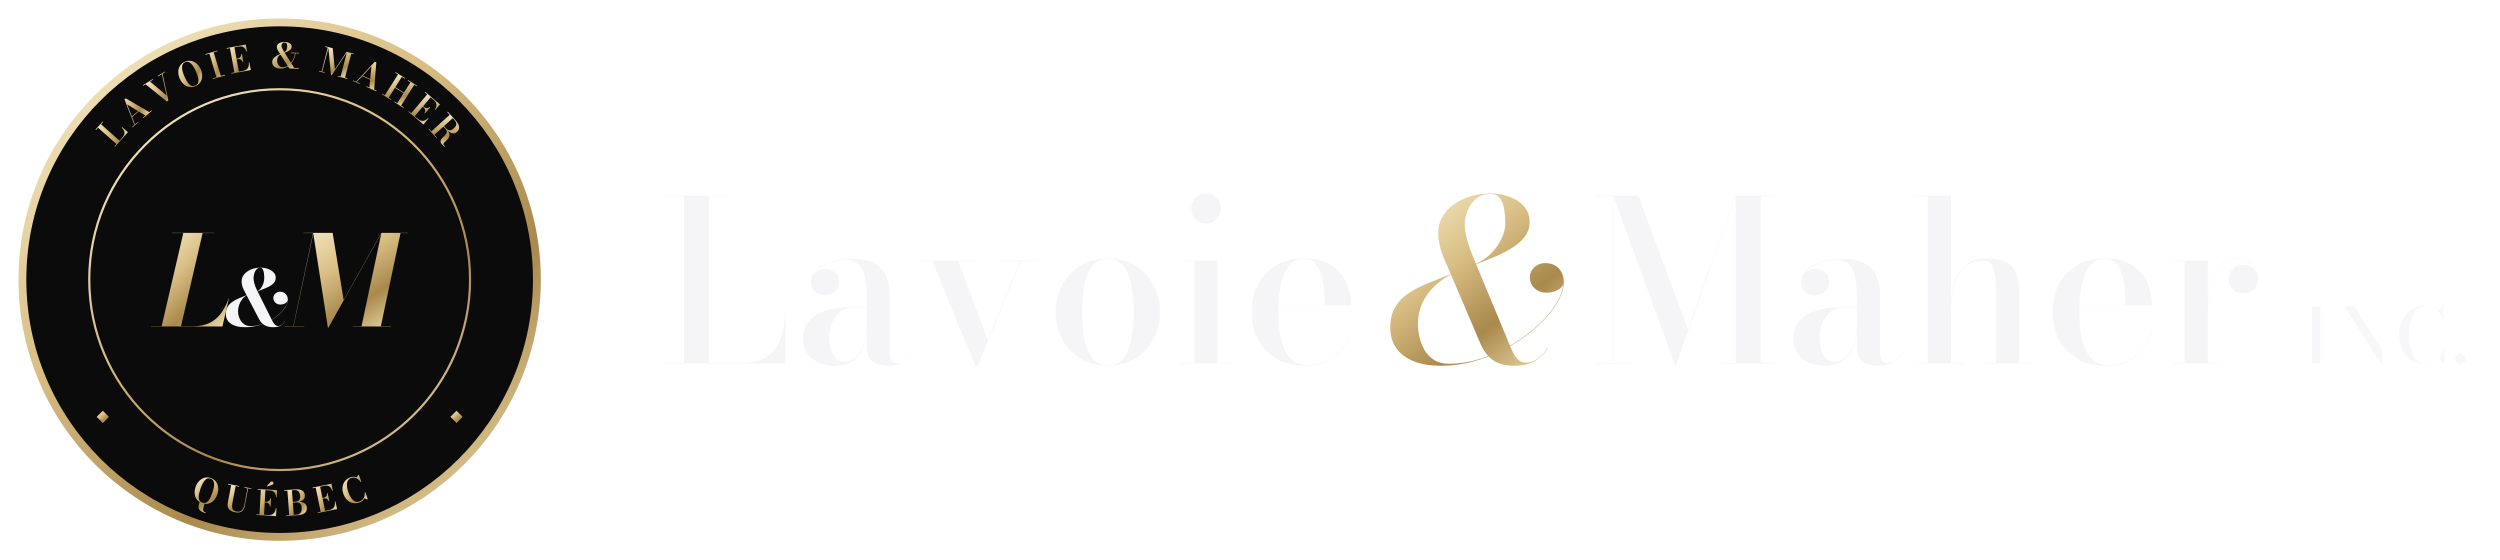
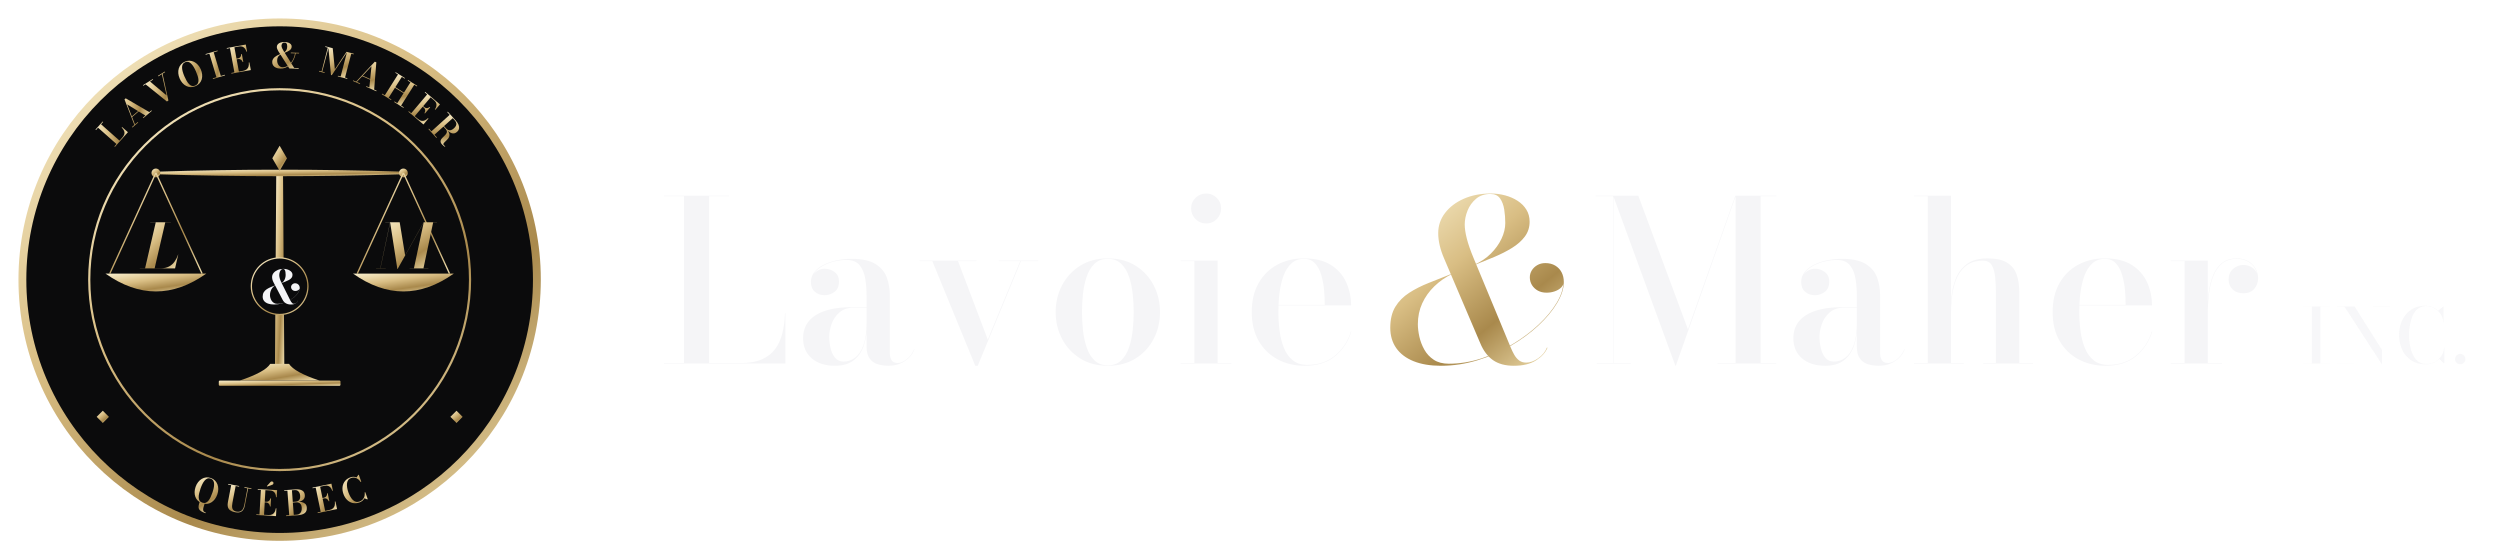
<svg xmlns="http://www.w3.org/2000/svg" viewBox="0 0 894 200" role="img" aria-label="Lavoie&amp;Maher, inc.">
  <defs>
    <linearGradient id="lhg" x1=".1" y1="0" x2=".9" y2="1">
      <stop offset="0" stop-color="#F6EAC6" />
      <stop offset=".38" stop-color="#D9BE84" />
      <stop offset=".7" stop-color="#A9894C" />
      <stop offset="1" stop-color="#E9D6A4" />
    </linearGradient>
  </defs>
  <svg x="0" y="0" width="200" height="200" viewBox="0 0 512 512">
    <defs>
      <linearGradient id="lhsg" x1=".1" y1="0" x2=".9" y2="1">
        <stop offset="0" stop-color="#F6EAC6" />
        <stop offset=".38" stop-color="#D9BE84" />
        <stop offset=".7" stop-color="#A9894C" />
        <stop offset="1" stop-color="#E9D6A4" />
      </linearGradient>
    </defs>
    <circle cx="256.0" cy="256.0" r="235.5" fill="#0B0B0C" />
    <circle cx="256.0" cy="256.0" r="235.5" fill="none" stroke="url(#lhsg)" stroke-width="7.2" />
    <circle cx="256.0" cy="256.0" r="174.3" fill="none" stroke="url(#lhsg)" stroke-width="2.0" />
    <g class="lm-t">
      <path d="M52.1 0.0V-39.0H232.4V-1461.0H52.1V-1500.0H674.397V-1461.0H495.097V-39.0H736.6Q849.8 -39.0 925 -67.5Q1000.2 -96.0 1045.55 -149.5Q1090.899 -203.0 1112.949 -279.0Q1134.999 -355.0 1141.598 -450.0H1181.298V0.0Z" transform="translate(102.65 120.10) rotate(-48.454) translate(-9.84 11.43) scale(0.01587)" fill="url(#lhsg)" />
      <path d="M417.601 -466.9V-505.9H1045.801V-466.9ZM854.998 -1529.0 1371.298 -39.0H1526.398V0.0H881.301V-39.0H1068.302L689.701 -1209.202L280.7 -39.0H492.7V0.0H52.1V-39.0H235.489L760.6 -1529.0Z" transform="translate(122.65 100.43) rotate(-40.603) translate(-12.52 11.43) scale(0.01587)" fill="url(#lhsg)" />
      <path d="M1530.998 -1500.0V-1461.0H1355.298L823.098 29.0H719.801L202.401 -1461.0H49.401V-1500.0H713.397V-1461.0H506.097L889.598 -275.298L1310.598 -1461.0H1070.098V-1500.0Z" transform="translate(147.43 82.23) rotate(-31.997) translate(-12.54 11.43) scale(0.01587)" fill="url(#lhsg)" />
      <path d="M765.699 20.0Q609.2 20.0 486 -38.75Q362.8 -97.5 276.85 -202.9Q190.9 -308.3 146.3 -448.1Q101.7 -587.9 101.7 -750.0Q101.7 -912.1 149.15 -1051.9Q196.6 -1191.7 284.2 -1297.1Q371.8 -1402.5 494 -1461.25Q616.2 -1520.0 765.699 -1520.0Q915.199 -1520.0 1037.049 -1461.25Q1158.899 -1402.5 1246.849 -1297.1Q1334.799 -1191.7 1381.898 -1051.9Q1428.998 -912.1 1428.998 -750.0Q1428.998 -587.9 1384.398 -448.1Q1339.799 -308.3 1254.199 -202.9Q1168.599 -97.5 1045.399 -38.75Q922.199 20.0 765.699 20.0ZM765.699 -16.3Q880.8 -16.3 951.85 -74.75Q1022.901 -133.2 1061.451 -235.4Q1100.001 -337.601 1113.851 -470.101Q1127.701 -602.6 1127.701 -750.0Q1127.701 -897.4 1110.851 -1029.899Q1094.001 -1162.399 1053.951 -1264.6Q1013.901 -1366.8 943.5 -1425.25Q873.1 -1483.7 765.699 -1483.7Q658.599 -1483.7 588.048 -1425.25Q517.498 -1366.8 477.098 -1264.6Q436.698 -1162.399 419.848 -1029.899Q402.997 -897.4 402.997 -750.0Q402.997 -602.6 417.198 -470.101Q431.398 -337.601 469.598 -235.4Q507.798 -133.2 579.548 -74.75Q651.299 -16.3 765.699 -16.3Z" transform="translate(174.29 68.09) rotate(-23.500) translate(-12.13 11.43) scale(0.01587)" fill="url(#lhsg)" />
      <path d="M52.1 0.0V-39.0H272.4V-1461.0H52.1V-1500.0H774.397V-1461.0H534.397V-39.0H774.397V0.0Z" transform="translate(197.20 59.72) rotate(-16.677) translate(-6.56 11.43) scale(0.01587)" fill="url(#lhsg)" />
      <path d="M52.1 0.0V-39.0H232.4V-1461.0H52.1V-1500.0H1168.298V-1090.0H1129.298Q1120.299 -1197.0 1078.549 -1281.0Q1036.8 -1365.0 959.05 -1413.0Q881.3 -1461.0 764.3 -1461.0H495.097V-39.0H743.6Q880.6 -39.0 966.7 -89.0Q1052.8 -139.0 1096.549 -231.0Q1140.299 -323.0 1149.298 -450.0H1188.298V0.0ZM806.998 -538.701Q797.998 -605.701 765.748 -654.351Q733.499 -703 684.899 -729.65Q636.299 -756.3 579.299 -756.3H445.298V-795.0H579.299Q636.299 -795.0 684.899 -819.35Q733.499 -843.7 765.748 -890.349Q797.998 -936.999 806.998 -1003.999H846.298V-538.701Z" transform="translate(218.89 54.49) rotate(-10.434) translate(-10.05 11.43) scale(0.01587)" fill="url(#lhsg)" />
      <path d="M1076 0.0 414 -980.0Q375 -1037.0 348.5 -1105.85Q322 -1174.7 322 -1226.7Q322 -1316.7 378.35 -1382.7Q434.699 -1448.7 534.849 -1484.35Q634.999 -1520.0 765.998 -1520.0Q887.997 -1520.0 980.847 -1488.65Q1073.697 -1457.3 1125.597 -1400.5Q1177.497 -1343.7 1177.497 -1266.7Q1177.497 -1192.599 1145.097 -1137.499Q1112.697 -1082.399 1056.047 -1040.149Q999.397 -997.899 925.847 -962.699Q852.297 -927.499 769.697 -892.499L747.997 -920.699Q784.298 -944.399 824.448 -983.899Q864.599 -1023.4 892.299 -1091.75Q919.999 -1160.1 919.999 -1269Q919.999 -1320.899 907.099 -1370.7Q894.199 -1420.5 860.399 -1453.1Q826.599 -1485.7 762.998 -1485.7Q699.498 -1485.7 661.547 -1458.75Q623.597 -1431.8 606.797 -1388.65Q589.997 -1345.499 589.997 -1297.299Q589.997 -1240.799 628.997 -1158.4Q667.997 -1076.0 731.997 -980.0L1354.697 -39.0H1615.997V0.0ZM555.999 20.0Q408 20.0 301.05 -26.05Q194.1 -72.1 136.45 -155.45Q78.8 -238.8 78.8 -350.2Q78.8 -441.4 118.1 -512.55Q157.4 -583.7 218.1 -636.85Q278.8 -690 344.45 -726.9Q410.1 -763.8 464.45 -786.85Q518.8 -809.9 543.6 -821.5L560.1 -791.9Q497.599 -757.599 453.049 -712.449Q408.498 -667.298 385.148 -602.798Q361.797 -538.297 361.797 -444.996Q361.797 -374.797 383.748 -305.947Q405.698 -237.098 448.198 -180.798Q490.698 -124.499 551.747 -90.899Q612.797 -57.299 689.997 -57.299Q795.497 -57.299 892.698 -104.1Q989.898 -150.9 1073.698 -233.45Q1157.498 -316.0 1222.448 -424.45Q1287.398 -532.9 1329.048 -657.05Q1370.698 -781.2 1383.298 -910.0H1422.698Q1407.998 -776.6 1362.548 -643.4Q1317.098 -510.2 1242.598 -391.05Q1168.098 -271.9 1066.248 -179.25Q964.398 -86.6 836.498 -33.3Q708.599 20.0 555.999 20.0ZM1135.998 -881.0V-920.0H1615.998V-881.0Z" transform="translate(261.40 51.17) rotate(1.511) translate(-13.30 11.43) scale(0.01587)" fill="url(#lhsg)" />
      <path d="M781.4 20.0 225.4 -1500.0H489.397L914.599 -353.096L1311 -1500.0H1353.3L828.9 20.0ZM245.7 -1500.0V-39.0H393.4V0.0H62.4V-39.0H204.4V-1461.0H52.1V-1500.0ZM1744.298 -1500.0V-1461.0H1603.998V-39.0H1744.298V0.0H1181.6V-39.0H1342.3V-1500.0Z" transform="translate(307.75 57.74) rotate(14.628) translate(-14.25 11.43) scale(0.01587)" fill="url(#lhsg)" />
      <path d="M417.601 -466.9V-505.9H1045.801V-466.9ZM854.998 -1529.0 1371.298 -39.0H1526.398V0.0H881.301V-39.0H1068.302L689.701 -1209.202L280.7 -39.0H492.7V0.0H52.1V-39.0H235.489L760.6 -1529.0Z" transform="translate(338.40 68.39) rotate(23.711) translate(-12.52 11.43) scale(0.01587)" fill="url(#lhsg)" />
      <path d="M1524.397 -1500.0V-1461.0H1344.397V-39.0H1524.397V0.0H894.4V-39.0H1082.4V-720.3H495.097V-39.0H682.398V0.0H52.1V-39.0H232.4V-1461.0H52.1V-1500.0H682.398V-1461.0H495.097V-759.7H1082.4V-1461.0H894.4V-1500.0Z" transform="translate(365.51 82.82) rotate(32.308) translate(-12.51 11.43) scale(0.01587)" fill="url(#lhsg)" />
      <path d="M52.1 0.0V-39.0H232.4V-1461.0H52.1V-1500.0H1168.298V-1090.0H1129.298Q1120.299 -1197.0 1078.549 -1281.0Q1036.8 -1365.0 959.05 -1413.0Q881.3 -1461.0 764.3 -1461.0H495.097V-39.0H743.6Q880.6 -39.0 966.7 -89.0Q1052.8 -139.0 1096.549 -231.0Q1140.299 -323.0 1149.298 -450.0H1188.298V0.0ZM806.998 -538.701Q797.998 -605.701 765.748 -654.351Q733.499 -703 684.899 -729.65Q636.299 -756.3 579.299 -756.3H445.298V-795.0H579.299Q636.299 -795.0 684.899 -819.35Q733.499 -843.7 765.748 -890.349Q797.998 -936.999 806.998 -1003.999H846.298V-538.701Z" transform="translate(388.30 99.53) rotate(40.215) translate(-10.05 11.43) scale(0.01587)" fill="url(#lhsg)" />
      <path d="M412.7 -757.6V-780.9H706.401Q802.401 -780.9 868.251 -818Q934.101 -855.1 967.601 -930.5Q1001.101 -1005.9 1001.101 -1120.9Q1001.101 -1235.9 967.601 -1311.4Q934.101 -1386.9 868.251 -1423.95Q802.401 -1461.0 706.401 -1461.0H52.1V-1500.0H736.399Q896.399 -1500.0 1017.149 -1459.4Q1137.898 -1418.8 1205.298 -1334.85Q1272.698 -1250.9 1272.698 -1120.9Q1272.698 -990.9 1209.448 -910.9Q1146.198 -830.9 1026.299 -794.25Q906.399 -757.6 736.399 -757.6ZM52.1 0.0V-39.0H731.098V0.0ZM260.401 -21.0V-1476.3H522.398V-21.0ZM1226.399 13Q1130.4 13 1076.05 -18.8Q1021.7 -50.6 996.4 -104.55Q971.101 -158.5 964.101 -225.6Q957.101 -292.7 956.251 -364.3Q955.401 -435.9 949.301 -503Q943.201 -570.1 920.401 -624.05Q897.6 -678 846 -709.8Q794.4 -741.6 702.4 -741.6H412.7V-762.6H814.397Q954.698 -762.6 1037.098 -723.45Q1119.498 -684.3 1160.698 -619.3Q1201.898 -554.3 1215.698 -477.15Q1229.498 -400 1230.248 -322.85Q1230.998 -245.7 1234.048 -180.7Q1237.098 -115.7 1255.898 -76.55Q1274.698 -37.4 1325.598 -37.4Q1357.598 -37.4 1382.998 -44.05Q1408.398 -50.7 1428.698 -60.7L1442.398 -23.4Q1418.398 -10.4 1360.498 1.3Q1302.599 13 1226.399 13Z" transform="translate(408.07 118.67) rotate(47.915) translate(-11.77 11.43) scale(0.01587)" fill="url(#lhsg)" />
      <path d="M1140.998 500.0Q965.399 500.0 859.549 473.5Q753.7 447 699.95 388.45Q646.2 329.9 627.951 233.2Q609.701 136.5 609.701 -4.6Q686.7 8.4 761.499 8.4Q836.299 8.4 911.398 -4.6Q911.398 131.4 918.698 221.6Q925.998 311.8 948.748 364.35Q971.498 416.9 1017.598 438.95Q1063.698 461.0 1140.998 461.0ZM765.699 20.0Q609.2 20.0 486 -38.75Q362.8 -97.5 276.85 -202.9Q190.9 -308.3 146.3 -448.1Q101.7 -587.9 101.7 -750.0Q101.7 -912.1 149.15 -1051.9Q196.6 -1191.7 284.2 -1297.1Q371.8 -1402.5 494 -1461.25Q616.2 -1520.0 765.699 -1520.0Q915.199 -1520.0 1037.049 -1461.25Q1158.899 -1402.5 1246.849 -1297.1Q1334.799 -1191.7 1381.898 -1051.9Q1428.998 -912.1 1428.998 -750.0Q1428.998 -587.9 1384.398 -448.1Q1339.799 -308.3 1254.199 -202.9Q1168.599 -97.5 1045.399 -38.75Q922.199 20.0 765.699 20.0ZM765.699 -16.3Q880.8 -16.3 951.85 -74.75Q1022.901 -133.2 1061.451 -235.4Q1100.001 -337.601 1113.851 -470.101Q1127.701 -602.6 1127.701 -750.0Q1127.701 -897.4 1110.851 -1029.899Q1094.001 -1162.399 1053.951 -1264.6Q1013.901 -1366.8 943.5 -1425.25Q873.1 -1483.7 765.699 -1483.7Q658.599 -1483.7 588.048 -1425.25Q517.498 -1366.8 477.098 -1264.6Q436.698 -1162.399 419.848 -1029.899Q402.997 -897.4 402.997 -750.0Q402.997 -602.6 417.198 -470.101Q431.398 -337.601 469.598 -235.4Q507.798 -133.2 579.548 -74.75Q651.299 -16.3 765.699 -16.3Z" transform="translate(188.84 449.58) rotate(19.133) translate(-12.13 11.43) scale(0.01587)" fill="url(#lhsg)" />
      <path d="M1412.199 -1500.0V-1461.0H1223.499V-460.0Q1223.499 -213.0 1108.249 -92.0Q992.999 29.0 751.499 29.0Q479 29.0 353.25 -86.0Q227.5 -201.0 227.5 -460.0V-1461.0H47.9V-1500.0H690.197V-1461.0H490.197V-480.0Q490.197 -381.0 503.197 -297.25Q516.198 -213.5 550.848 -152.05Q585.498 -90.6 649.198 -56.35Q712.898 -22.1 813.998 -22.1Q928.999 -22.1 1012.049 -66.1Q1095.099 -110.1 1139.999 -206.4Q1184.899 -302.7 1184.899 -460.0V-1461.0H1002.699V-1500.0Z" transform="translate(217.32 457.22) rotate(10.882) translate(-11.66 11.43) scale(0.01587)" fill="url(#lhsg)" />
      <path d="M52.1 0.0V-39.0H232.4V-1461.0H52.1V-1500.0H1168.298V-1090.0H1129.298Q1120.299 -1197.0 1078.549 -1281.0Q1036.8 -1365.0 959.05 -1413.0Q881.3 -1461.0 764.3 -1461.0H495.097V-39.0H743.6Q880.6 -39.0 966.7 -89.0Q1052.8 -139.0 1096.549 -231.0Q1140.299 -323.0 1149.298 -450.0H1188.298V0.0ZM806.998 -538.701Q797.998 -605.701 765.748 -654.351Q733.499 -703 684.899 -729.65Q636.299 -756.3 579.299 -756.3H445.298V-795.0H579.299Q636.299 -795.0 684.899 -819.35Q733.499 -843.7 765.748 -890.349Q797.998 -936.999 806.998 -1003.999H846.298V-538.701ZM589.6 -1677.7 567.4 -1704.4 752.301 -1935Q778.3 -1972.299 812.15 -1979.999Q845.999 -1987.699 876.899 -1976.049Q907.798 -1964.399 922.198 -1940.799Q939.098 -1915.199 936.148 -1882.9Q933.198 -1850.6 913.549 -1824.201Q893.899 -1797.801 858.3 -1787.301Z" transform="translate(244.51 460.58) rotate(3.213) translate(-10.05 11.43) scale(0.01587)" fill="url(#lhsg)" />
      <path d="M52.1 0.0V-39.0H688.399Q771.399 -39.0 838.549 -84.5Q905.7 -130.0 945.05 -215.5Q984.4 -301.0 984.4 -420.0Q984.4 -539.0 945.05 -611.85Q905.7 -684.7 838.549 -717.7Q771.399 -750.7 688.399 -750.7H460.398V-776.0H733.098Q883.098 -776.0 1006.347 -740.55Q1129.597 -705.1 1202.997 -624.55Q1276.397 -544 1276.397 -408Q1276.397 -187.5 1132.497 -93.75Q988.597 0.0 733.098 0.0ZM232.4 -16.8V-1483.2H495.097V-16.8ZM460.398 -764.0V-790.0H668.399Q741.399 -790.0 804.549 -820.0Q867.7 -850.0 906.4 -920.0Q945.1 -990.0 945.1 -1109.0Q945.1 -1228.0 906.4 -1306.0Q867.7 -1384.0 804.549 -1422.5Q741.399 -1461.0 668.399 -1461.0H52.1V-1500.0H692.698Q932.897 -1500.0 1074.797 -1412.5Q1216.697 -1325.0 1216.697 -1130.0Q1216.697 -940.2 1082.447 -852.1Q948.197 -764.0 692.698 -764.0Z" transform="translate(271.19 460.34) rotate(-4.252) translate(-10.93 11.43) scale(0.01587)" fill="url(#lhsg)" />
      <path d="M52.1 0.0V-39.0H232.4V-1461.0H52.1V-1500.0H1168.298V-1090.0H1129.298Q1120.299 -1197.0 1078.549 -1281.0Q1036.8 -1365.0 959.05 -1413.0Q881.3 -1461.0 764.3 -1461.0H495.097V-39.0H743.6Q880.6 -39.0 966.7 -89.0Q1052.8 -139.0 1096.549 -231.0Q1140.299 -323.0 1149.298 -450.0H1188.298V0.0ZM806.998 -538.701Q797.998 -605.701 765.748 -654.351Q733.499 -703 684.899 -729.65Q636.299 -756.3 579.299 -756.3H445.298V-795.0H579.299Q636.299 -795.0 684.899 -819.35Q733.499 -843.7 765.748 -890.349Q797.998 -936.999 806.998 -1003.999H846.298V-538.701Z" transform="translate(297.61 456.63) rotate(-11.717) translate(-10.05 11.43) scale(0.01587)" fill="url(#lhsg)" />
      <path d="M804.999 20.0Q590 20.0 432.05 -80.0Q274.1 -180.0 187.9 -354.0Q101.7 -528.0 101.7 -750.0Q101.7 -973.0 187.9 -1146.5Q274.1 -1320.0 432.05 -1420.0Q590 -1520.0 804.999 -1520.0Q900.5 -1520.0 984.55 -1487.3Q1068.6 -1454.6 1133.6 -1395.3L1270.899 -1500.0H1305.599V-1071.701H1264.999Q1240.5 -1192.901 1177.2 -1282.8Q1113.9 -1372.7 1023.35 -1422.1Q932.799 -1471.5 824.999 -1471.5Q706.099 -1471.5 624.599 -1410.8Q543.098 -1350.1 494.748 -1246.9Q446.398 -1143.7 424.698 -1015.0Q402.997 -886.3 402.997 -750.0Q402.997 -614.0 424.698 -485.15Q446.398 -356.3 494.748 -253.1Q543.098 -149.9 624.599 -89.2Q706.099 -28.5 824.999 -28.5Q923.699 -28.5 1001.35 -59.2Q1079 -89.9 1136.5 -144.65Q1194 -199.4 1231.05 -272.05Q1268.099 -344.699 1285.299 -428.299H1325.899V0.0H1290.599L1164.1 -111.1Q1097.9 -49.8 1006.4 -14.9Q914.9 20.0 804.999 20.0Z" transform="translate(323.81 449.36) rotate(-19.326) translate(-11.44 11.43) scale(0.01587)" fill="url(#lhsg)" />
-       <path d="M94.1 376.0L99.7 381.6L94.1 387.2L88.5 381.6Z" fill="url(#lhsg)" />
-       <path d="M417.9 376.0L423.5 381.6L417.9 387.2L412.3 381.6Z" fill="url(#lhsg)" />
    </g>
+     <path d="M94.1 376.0L99.7 381.6L94.1 387.2L88.5 381.6Z" fill="url(#lhsg)" />
+     <path d="M417.9 376.0L423.5 381.6L417.9 387.2L412.3 381.6Z" fill="url(#lhsg)" />
    <g class="lm-m">
-       <path d="M75 0 423 -1500H733L385 0ZM-95 0V-4H590Q747 -4 855.75 -62.5Q964.5 -121.0 1035.25 -222.0Q1106 -323 1150 -450H1154L1050 0ZM243 -1496V-1500H913V-1496Z" transform="translate(143.67 298.84) scale(0.05712)" fill="url(#lhsg)" />
-       <path d="M1260 20Q1132 20 1041.5 -32.75Q951.0 -85.5 902 -182L507 -939Q476.0 -998.5 461.5 -1056.25Q447 -1114 447 -1166Q447 -1266 513.5 -1346.0Q580 -1426 691.5 -1473.0Q803 -1520 938 -1520Q1010.5 -1520.0 1080.25 -1502.25Q1150.0 -1484.5 1206.25 -1451.0Q1262.5 -1417.5 1295.75 -1369.75Q1329 -1322 1329 -1262Q1329 -1186 1287.75 -1133.0Q1246.5 -1080.0 1176.5 -1041.25Q1106.5 -1002.5 1019.25 -969.25Q932 -936 840.5 -899.5L840 -903Q901.5 -931.0 944.25 -985.75Q987.0 -1040.5 1009.75 -1111.0Q1032.5 -1181.5 1032.5 -1256.0Q1032.5 -1318.0 1024.5 -1377.5Q1016.5 -1437.0 994.25 -1476.5Q972 -1516 928 -1516Q869 -1516 830.75 -1473.5Q792.5 -1431.0 774.25 -1369.5Q756 -1308 756 -1250Q756 -1198 775.0 -1118.75Q794.0 -1039.5 844 -939L1233 -160Q1249.5 -128.0 1271.5 -93.25Q1293.5 -58.5 1322.5 -34.75Q1351.5 -11.0 1389 -11Q1432 -11 1485.25 -46.75Q1538.5 -82.5 1563.5 -142.5L1568 -141Q1540 -75 1465.0 -27.5Q1390 20 1260 20ZM529 20Q386 20 275.5 -18.0Q165 -56 102.5 -131.5Q40 -207 40 -320Q40.0 -430.5 85.0 -506.0Q130.0 -581.5 207.5 -634.75Q285 -688 383.5 -729.75Q482.0 -771.5 590.0 -814.5L590.5 -811.5Q518.5 -773.0 465.5 -707.5Q412.5 -642.0 383.75 -559.25Q355.0 -476.5 355 -384Q355.0 -328.5 373.0 -264.0Q391.0 -199.5 429.25 -141.25Q467.5 -83.0 529.0 -46.25Q590.5 -9.5 678.0 -9.5Q809.0 -9.5 944.25 -51.25Q1079.5 -93.0 1203.75 -164.0Q1328 -235 1425.75 -323.75Q1523.5 -412.5 1580.75 -508.5Q1638.0 -604.5 1638.0 -694.5H1640.0Q1640.0 -659.5 1612.75 -630.0Q1585.5 -600.5 1542.5 -582.75Q1499.5 -565.0 1452 -565Q1394.5 -565.0 1352.75 -589.25Q1311.0 -613.5 1288.5 -652.5Q1266.0 -691.5 1266.0 -736.5Q1266.0 -777.5 1289.75 -814.25Q1313.5 -851.0 1353.25 -874.5Q1393 -898 1440 -898Q1500.5 -898.0 1546.0 -870.5Q1591.5 -843.0 1616.75 -796.75Q1642.0 -750.5 1642.0 -694.5Q1642 -603 1583.25 -504.0Q1524.5 -405.0 1419.0 -311.75Q1313.5 -218.5 1173.25 -143.75Q1033 -69 868.75 -24.5Q704.5 20.0 529 20Z" transform="translate(205.34 298.84) scale(0.03542)" fill="#F5F5F7" />
-       <path d="M637 20 401 -1500H713L889 -424L1493 -1500H1497L644 20ZM-55 0V-4H259V0ZM82 0 399 -1496H245V-1500H404L86 0ZM1035 0V-4H1645V0ZM1175 0 1495 -1500H1925V-1496H1801L1485 0Z" transform="translate(263.80 298.84) scale(0.05712)" fill="url(#lhsg)" />
+       <path d="M252.9 158.3L259.1 158.3L260.3 338.8L251.7 338.8Z" fill="url(#lhsg)" />
+       <path d="M219.5 348.4Q242.6 340.7 247.4 333.1L264.6 333.1Q269.4 340.7 292.5 348.4Z" fill="url(#lhsg)" />
+       <rect x="200.3" y="348.4" width="111.4" height="4.8" rx="1.0" fill="url(#lhsg)" />
+       <path d="M142.7 157.2Q256.0 153.5 369.3 157.2L369.3 159.5Q256.0 163.1 142.7 159.5Z" fill="url(#lhsg)" />
+       <path d="M256.0 133.4L262.7 144.9L256.0 156.4L249.3 144.9Z" fill="url(#lhsg)" />
+       <circle cx="142.7" cy="158.3" r="4.0" fill="url(#lhsg)" />
+       <path d="M142.7 158.3L100.5 250.5M142.7 158.3L185.0 250.5" stroke="url(#lhsg)" stroke-width="1.25" fill="none" />
+       <path d="M96.6 250.5Q142.7 283.1 188.8 250.5Z" fill="url(#lhsg)" />
+       <path d="M75 0 423 -1500H733L385 0ZM-95 0V-4H590Q747 -4 855.75 -62.5Q964.5 -121.0 1035.25 -222.0Q1106 -323 1150 -450H1154L1050 0ZM243 -1496V-1500H913V-1496Z" transform="translate(130.69 245.70) scale(0.02816)" fill="url(#lhsg)" />
+       <circle cx="369.3" cy="158.3" r="4.0" fill="url(#lhsg)" />
+       <path d="M369.3 158.3L327.0 250.5M369.3 158.3L411.5 250.5" stroke="url(#lhsg)" stroke-width="1.25" fill="none" />
+       <path d="M323.2 250.5Q369.3 283.1 415.4 250.5Z" fill="url(#lhsg)" />
+       <path d="M637 20 401 -1500H713L889 -424L1493 -1500H1497L644 20ZM-55 0V-4H259V0ZM82 0 399 -1496H245V-1500H404L86 0ZM1035 0V-4H1645V0ZM1175 0 1495 -1500H1925V-1496H1801L1485 0Z" transform="translate(345.83 245.70) scale(0.02816)" fill="url(#lhsg)" />
+       <circle cx="256.0" cy="262.0" r="25.9" fill="#0B0B0C" />
+       <circle cx="256.0" cy="262.0" r="25.9" fill="none" stroke="url(#lhsg)" stroke-width="1.15" />
+       <path d="M1260 20Q1132 20 1041.5 -32.75Q951.0 -85.5 902 -182L507 -939Q476.0 -998.5 461.5 -1056.25Q447 -1114 447 -1166Q447 -1266 513.5 -1346.0Q580 -1426 691.5 -1473.0Q803 -1520 938 -1520Q1010.5 -1520.0 1080.25 -1502.25Q1150.0 -1484.5 1206.25 -1451.0Q1262.5 -1417.5 1295.75 -1369.75Q1329 -1322 1329 -1262Q1329 -1186 1287.75 -1133.0Q1246.5 -1080.0 1176.5 -1041.25Q1106.5 -1002.5 1019.25 -969.25Q932 -936 840.5 -899.5L840 -903Q901.5 -931.0 944.25 -985.75Q987.0 -1040.5 1009.75 -1111.0Q1032.5 -1181.5 1032.5 -1256.0Q1032.5 -1318.0 1024.5 -1377.5Q1016.5 -1437.0 994.25 -1476.5Q972 -1516 928 -1516Q869 -1516 830.75 -1473.5Q792.5 -1431.0 774.25 -1369.5Q756 -1308 756 -1250Q756 -1198 775.0 -1118.75Q794.0 -1039.5 844 -939L1233 -160Q1249.5 -128.0 1271.5 -93.25Q1293.5 -58.5 1322.5 -34.75Q1351.5 -11.0 1389 -11Q1432 -11 1485.25 -46.75Q1538.5 -82.5 1563.5 -142.5L1568 -141Q1540 -75 1465.0 -27.5Q1390 20 1260 20ZM529 20Q386 20 275.5 -18.0Q165 -56 102.5 -131.5Q40 -207 40 -320Q40.0 -430.5 85.0 -506.0Q130.0 -581.5 207.5 -634.75Q285 -688 383.5 -729.75Q482.0 -771.5 590.0 -814.5L590.5 -811.5Q518.5 -773.0 465.5 -707.5Q412.5 -642.0 383.75 -559.25Q355.0 -476.5 355 -384Q355.0 -328.5 373.0 -264.0Q391.0 -199.5 429.25 -141.25Q467.5 -83.0 529.0 -46.25Q590.5 -9.5 678.0 -9.5Q809.0 -9.5 944.25 -51.25Q1079.5 -93.0 1203.75 -164.0Q1328 -235 1425.75 -323.75Q1523.5 -412.5 1580.75 -508.5Q1638.0 -604.5 1638.0 -694.5H1640.0Q1640.0 -659.5 1612.75 -630.0Q1585.5 -600.5 1542.5 -582.75Q1499.5 -565.0 1452 -565Q1394.5 -565.0 1352.75 -589.25Q1311.0 -613.5 1288.5 -652.5Q1266.0 -691.5 1266.0 -736.5Q1266.0 -777.5 1289.75 -814.25Q1313.5 -851.0 1353.25 -874.5Q1393 -898 1440 -898Q1500.5 -898.0 1546.0 -870.5Q1591.5 -843.0 1616.75 -796.75Q1642.0 -750.5 1642.0 -694.5Q1642 -603 1583.25 -504.0Q1524.5 -405.0 1419.0 -311.75Q1313.5 -218.5 1173.25 -143.75Q1033 -69 868.75 -24.5Q704.5 20.0 529 20Z" transform="translate(239.62 278.34) scale(0.02119)" fill="#F5F5F7" />
    </g>
  </svg>
  <path d="M36.02 0.0V-4.0H215.16V-1496.0H36.02V-1500.0H618.763V-1496.0H439.623V-4.0H719.36Q835.26 -4.0 911.22 -37.5Q987.181 -71.0 1031.311 -131.5Q1075.441 -192.0 1095.062 -273.5Q1114.682 -355.0 1117.763 -450.0H1121.763V0.0Z" transform="translate(236.00 130.00) scale(0.04)" fill="#F5F5F7" />
  <path d="M851.721 20.0Q799.821 20.0 755.091 6.38Q710.36 -7.24 682.74 -44.66Q655.12 -82.08 655.12 -151.4V-609.0Q655.12 -681.0 643.92 -754.5Q632.72 -828.0 594.52 -877.07Q556.32 -926.14 476.32 -926.14Q422.28 -926.14 367.07 -912.7Q311.86 -899.26 265.24 -873.97Q218.62 -848.68 190.07 -812.34Q161.52 -776.0 161.52 -729.2H159.52Q159.52 -783.42 196.87 -815.51Q234.22 -847.601 280.521 -847.601Q329.822 -847.601 369.172 -818Q408.522 -788.4 408.522 -733.2Q408.522 -670.119 368.172 -640.459Q327.822 -610.799 280.521 -610.799Q228.22 -610.799 192.87 -641.459Q157.52 -672.119 157.52 -729.2Q157.52 -778.72 187.86 -817.06Q218.2 -855.4 269.82 -881.76Q321.44 -908.12 386.28 -922.06Q451.12 -936.0 519.12 -936.0Q661.321 -936.0 735.471 -889.47Q809.622 -842.94 836.372 -768.22Q863.123 -693.5 863.123 -609.0V-91.14Q863.123 -55.98 878.253 -30.39Q893.383 -4.8 935.403 -4.8Q968.723 -4.8 1011.433 -36.98Q1054.143 -69.16 1079.983 -126.86L1083.123 -125.14Q1056.003 -59.46 993.872 -19.73Q931.742 20.0 851.721 20.0ZM372.52 20.0Q242.52 20.0 165.02 -46.5Q87.52 -113.0 87.52 -227.0Q87.52 -361.0 200.72 -432.5Q313.92 -504.0 526.92 -504.0H748.12V-500.0H546.102Q461.602 -500.0 412.572 -456.99Q363.542 -413.98 342.392 -353.89Q321.242 -293.8 321.242 -240.2Q321.242 -190.901 332.752 -139.201Q344.262 -87.501 372.862 -52.451Q401.462 -17.402 450.662 -17.402Q506.601 -17.402 553.031 -52.781Q599.461 -88.161 627.29 -163.871Q655.12 -239.581 655.12 -361.0H659.12Q659.12 -245.6 629.72 -159.74Q600.32 -73.88 537.42 -26.94Q474.52 20.0 372.52 20.0Z" transform="translate(283.68 130.00) scale(0.04)" fill="#F5F5F7" />
  <path d="M1082.442 -920.0V-916.0H927.122L541.082 20.0H518.9L134.9 -916.0H19.24V-920.0H530.102V-916.0H364.703L630.722 -213.801L921.122 -916.0H729.702V-920.0Z" transform="translate(328.00 130.00) scale(0.04)" fill="#F5F5F7" />
  <path d="M555.1 20.0Q411.649 20.0 307.084 -46.0Q202.52 -112.0 145.609 -221.0Q88.699 -330.0 88.699 -460.0Q88.699 -590.0 145.609 -699.0Q202.52 -808.0 307.084 -874.0Q411.649 -940.0 555.1 -940.0Q699.251 -940.0 803.896 -874.0Q908.541 -808.0 965.021 -699.0Q1021.501 -590.0 1021.501 -460.0Q1021.501 -330.0 965.021 -221.0Q908.541 -112.0 803.896 -46.0Q699.251 20.0 555.1 20.0ZM555.1 16.0Q629.679 16.0 675.539 -29.11Q721.399 -74.22 745.279 -146.249Q769.158 -218.279 777.728 -301.513Q786.298 -384.746 786.298 -460.034Q786.298 -536.181 777.728 -618.951Q769.158 -701.721 745.279 -773.751Q721.399 -845.78 675.539 -890.89Q629.679 -936.0 555.1 -936.0Q480.521 -936.0 434.661 -890.89Q388.802 -845.78 364.922 -773.751Q341.042 -701.721 332.472 -618.917Q323.902 -536.113 323.902 -459.967Q323.902 -384.679 332.472 -301.479Q341.042 -218.279 364.922 -146.249Q388.802 -74.22 434.661 -29.11Q480.521 16.0 555.1 16.0Z" transform="translate(373.96 130.00) scale(0.04)" fill="#F5F5F7" />
  <path d="M295.437 -1251.997Q240.2 -1251.997 200.85 -1291.522Q161.5 -1331.046 161.5 -1385.935Q161.5 -1442.299 200.85 -1481.15Q240.2 -1520.0 295.437 -1520.0Q351.802 -1520.0 390.652 -1481.15Q429.503 -1442.299 429.503 -1385.935Q429.503 -1330.698 390.652 -1291.347Q351.802 -1251.997 295.437 -1251.997ZM398.643 -920.0V-4.0H521.443V0.0H67.839V-4.0H190.64V-916.0H67.839V-920.0Z" transform="translate(419.48 130.00) scale(0.04)" fill="#F5F5F7" />
  <path d="M561.7 20.0Q427.9 20.0 320.86 -36.94Q213.819 -93.88 151.259 -201.24Q88.699 -308.6 88.699 -460.0Q88.699 -611.4 149.759 -718.76Q210.819 -826.12 316.36 -883.06Q421.9 -940.0 555.7 -940.0Q704.7 -940.0 797.45 -880.5Q890.2 -821.0 933.451 -725.0Q976.701 -629.0 976.701 -520.0H222.699V-524.0H740.898Q741.618 -585.1 735.318 -655.88Q729.018 -726.66 710.339 -790.6Q691.659 -854.54 654.519 -895.27Q617.38 -936.0 555.7 -936.0Q488.001 -936.0 443.561 -895.34Q399.122 -854.68 373.432 -786.3Q347.742 -717.92 337.222 -634.76Q326.702 -551.601 326.702 -465.601Q326.702 -377.38 337.642 -291.9Q348.582 -206.42 376.822 -138.13Q405.062 -69.84 455.462 -28.9Q505.861 12.04 584.641 12.04Q737.281 12.04 837.491 -74.77Q937.701 -161.58 974.701 -286.0H978.701Q939.701 -156.0 836.301 -68.0Q732.901 20.0 561.7 20.0Z" transform="translate(444.08 130.00) scale(0.04)" fill="#F5F5F7" />
  <path d="M1144.805 20.0Q1030.484 20.0 958.343 -30.41Q886.203 -80.82 844.402 -182.0L521.399 -939.0Q494.719 -1001.02 481.659 -1057.51Q468.599 -1114.0 468.599 -1166.0Q468.599 -1266.0 529.699 -1346.0Q590.8 -1426.0 696.9 -1473.0Q803 -1520 938 -1520Q1005.1 -1520.0 1067.471 -1503.15Q1129.841 -1486.3 1179.071 -1454.24Q1228.301 -1422.18 1257.052 -1375.33Q1285.802 -1328.48 1285.802 -1268.48Q1285.802 -1192.48 1242.932 -1135.16Q1200.062 -1077.84 1128.262 -1033.51Q1056.462 -989.181 969.032 -952.511Q881.602 -915.841 792.622 -880.421L791.762 -883.561Q876.661 -920.92 938.31 -981.97Q999.959 -1043.02 1034.049 -1114.96Q1068.139 -1186.9 1068.139 -1256.0Q1068.139 -1318.0 1058.699 -1377.5Q1049.259 -1437.0 1021.069 -1476.5Q992.879 -1516.0 935.2 -1516.0Q858.2 -1516.0 807.171 -1473.14Q756.141 -1430.28 730.872 -1367.34Q705.602 -1304.4 705.602 -1242.8Q705.602 -1190.8 724.242 -1117.13Q742.882 -1043.46 786.402 -939.0L1118.525 -139.121Q1131.065 -109.281 1148.025 -79.031Q1164.985 -48.78 1190.745 -28.45Q1216.505 -8.12 1255.805 -8.12Q1306.725 -8.12 1362.315 -46.93Q1417.905 -85.74 1440.745 -142.86L1445.605 -141.0Q1417.605 -75.0 1342.245 -27.5Q1266.885 20.0 1144.805 20.0ZM493.001 20.0Q350.001 20.0 248.501 -20.88Q147.001 -61.76 93.5 -137.98Q40.0 -214.2 40 -320Q40.0 -433.02 85.36 -507.44Q130.72 -581.86 208.58 -632.05Q286.44 -682.24 385.3 -721.29Q484.16 -760.34 592.16 -803.34L593.02 -801.06Q503.021 -757.161 433.821 -690.221Q364.622 -623.281 325.612 -538.191Q286.603 -453.101 286.603 -351.601Q286.603 -301.501 299.923 -240.961Q313.243 -180.421 344.113 -124.871Q374.984 -69.321 428.564 -33.831Q482.144 1.66 562.805 1.66Q708.924 1.66 855.154 -46.03Q1001.383 -93.72 1133.013 -173Q1264.643 -252.279 1366.892 -348.409Q1469.142 -444.539 1528.372 -543.779Q1587.602 -643.018 1587.602 -728.699H1589.602Q1589.602 -700.898 1567.572 -679.318Q1545.542 -657.738 1510.821 -645.567Q1476.101 -633.397 1437.601 -633.397Q1392.7 -633.397 1359.05 -652.067Q1325.399 -670.738 1306.499 -701.818Q1287.599 -732.898 1287.599 -770.699Q1287.599 -804.499 1305.409 -833.149Q1323.22 -861.8 1354.51 -879.9Q1385.8 -898.0 1425.601 -898.0Q1477.101 -898.0 1514.321 -875.9Q1551.542 -853.8 1571.572 -815.649Q1591.602 -777.499 1591.602 -728.699Q1591.602 -642.598 1531.952 -541.798Q1472.302 -440.999 1366.442 -341.809Q1260.582 -242.619 1121.232 -160.849Q981.882 -79.08 821.412 -29.54Q660.942 20.0 493.001 20.0Z" transform="translate(495.56 130.00) scale(0.04)" fill="url(#lhg)" />
  <path d="M748.02 20.0 192.02 -1500.0H416.591L860.242 -305.045L1284.02 -1500.0H1288.02L751.72 20.0ZM194.02 -1500.0V-4.0H349.16V0.0H45.16V-4.0H190.02V-1496.0H36.02V-1500.0ZM1649.623 -1500.0V-1496.0H1509.623V-4.0H1649.623V0.0H1125.16V-4.0H1286.02V-1500.0Z" transform="translate(569.20 130.00) scale(0.04)" fill="#F5F5F7" />
  <path d="M851.721 20.0Q799.821 20.0 755.091 6.38Q710.36 -7.24 682.74 -44.66Q655.12 -82.08 655.12 -151.4V-609.0Q655.12 -681.0 643.92 -754.5Q632.72 -828.0 594.52 -877.07Q556.32 -926.14 476.32 -926.14Q422.28 -926.14 367.07 -912.7Q311.86 -899.26 265.24 -873.97Q218.62 -848.68 190.07 -812.34Q161.52 -776.0 161.52 -729.2H159.52Q159.52 -783.42 196.87 -815.51Q234.22 -847.601 280.521 -847.601Q329.822 -847.601 369.172 -818Q408.522 -788.4 408.522 -733.2Q408.522 -670.119 368.172 -640.459Q327.822 -610.799 280.521 -610.799Q228.22 -610.799 192.87 -641.459Q157.52 -672.119 157.52 -729.2Q157.52 -778.72 187.86 -817.06Q218.2 -855.4 269.82 -881.76Q321.44 -908.12 386.28 -922.06Q451.12 -936.0 519.12 -936.0Q661.321 -936.0 735.471 -889.47Q809.622 -842.94 836.372 -768.22Q863.123 -693.5 863.123 -609.0V-91.14Q863.123 -55.98 878.253 -30.39Q893.383 -4.8 935.403 -4.8Q968.723 -4.8 1011.433 -36.98Q1054.143 -69.16 1079.983 -126.86L1083.123 -125.14Q1056.003 -59.46 993.872 -19.73Q931.742 20.0 851.721 20.0ZM372.52 20.0Q242.52 20.0 165.02 -46.5Q87.52 -113.0 87.52 -227.0Q87.52 -361.0 200.72 -432.5Q313.92 -504.0 526.92 -504.0H748.12V-500.0H546.102Q461.602 -500.0 412.572 -456.99Q363.542 -413.98 342.392 -353.89Q321.242 -293.8 321.242 -240.2Q321.242 -190.901 332.752 -139.201Q344.262 -87.501 372.862 -52.451Q401.462 -17.402 450.662 -17.402Q506.601 -17.402 553.031 -52.781Q599.461 -88.161 627.29 -163.871Q655.12 -239.581 655.12 -361.0H659.12Q659.12 -245.6 629.72 -159.74Q600.32 -73.88 537.42 -26.94Q474.52 20.0 372.52 20.0Z" transform="translate(637.80 130.00) scale(0.04)" fill="#F5F5F7" />
  <path d="M57.839 0.0V-4.0H181.5V-1496.0H57.839V-1500.0H388.643V-4.0H503.042V0.0ZM677.1 0.0V-4.0H790.64V-621.601Q790.64 -706.461 783.71 -773.55Q776.78 -840.64 752.68 -880.159Q728.58 -919.679 676.5 -919.679Q578.601 -919.679 520.652 -871.639Q462.702 -823.599 434.242 -749.549Q405.783 -675.5 397.213 -594.32Q388.643 -513.14 388.643 -446.0L384.643 -437.4Q384.643 -509.24 393.203 -595.67Q401.763 -682.1 432.753 -760.54Q463.743 -838.98 530.963 -889.49Q598.183 -940.0 714.643 -940.0Q830.242 -940.0 891.812 -901.0Q953.382 -862.0 976.443 -793.5Q999.503 -725.0 999.503 -638.0V-4.0H1122.303V0.0Z" transform="translate(682.12 130.00) scale(0.04)" fill="#F5F5F7" />
  <path d="M561.7 20.0Q427.9 20.0 320.86 -36.94Q213.819 -93.88 151.259 -201.24Q88.699 -308.6 88.699 -460.0Q88.699 -611.4 149.759 -718.76Q210.819 -826.12 316.36 -883.06Q421.9 -940.0 555.7 -940.0Q704.7 -940.0 797.45 -880.5Q890.2 -821.0 933.451 -725.0Q976.701 -629.0 976.701 -520.0H222.699V-524.0H740.898Q741.618 -585.1 735.318 -655.88Q729.018 -726.66 710.339 -790.6Q691.659 -854.54 654.519 -895.27Q617.38 -936.0 555.7 -936.0Q488.001 -936.0 443.561 -895.34Q399.122 -854.68 373.432 -786.3Q347.742 -717.92 337.222 -634.76Q326.702 -551.601 326.702 -465.601Q326.702 -377.38 337.642 -291.9Q348.582 -206.42 376.822 -138.13Q405.062 -69.84 455.462 -28.9Q505.861 12.04 584.641 12.04Q737.281 12.04 837.491 -74.77Q937.701 -161.58 974.701 -286.0H978.701Q939.701 -156.0 836.301 -68.0Q732.901 20.0 561.7 20.0Z" transform="translate(730.48 130.00) scale(0.04)" fill="#F5F5F7" />
  <path d="M384.643 -444.6Q384.643 -541.26 396.063 -629.89Q407.483 -718.52 436.113 -788.46Q464.743 -858.4 516.373 -899.2Q568.003 -940.0 647.703 -940.0Q707.203 -940.0 749.804 -915.19Q792.404 -890.38 815.384 -850.159Q838.364 -809.939 838.364 -763.139Q838.364 -706.958 803.664 -667.478Q768.963 -627.997 708.363 -627.997Q646.182 -627.997 610.482 -663.268Q574.781 -698.538 574.781 -748.719Q574.781 -811.919 615.511 -846.609Q656.242 -881.3 706.943 -881.3Q744.283 -881.3 773.933 -864.77Q803.584 -848.24 820.404 -821.659Q837.224 -795.079 837.224 -763.139H834.364Q834.364 -808.799 811.884 -848.089Q789.404 -887.38 747.804 -911.69Q706.203 -936.0 647.703 -936.0Q568.143 -936.0 517.443 -894.77Q466.743 -853.54 438.613 -783.53Q410.483 -713.52 399.563 -625.46Q388.643 -537.4 388.643 -444.6ZM388.643 -920.0V-4.0H516.203V0.0H57.839V-4.0H181.5V-916.0H57.839V-920.0Z" transform="translate(773.96 130.00) scale(0.04)" fill="#F5F5F7" />
  <path d="M36.02 0.0V-4.0H255.113V-1496.0H36.02V-1500.0H719.623V-1496.0H479.675V-4.0H719.623V0.0Z" transform="translate(823.24 130.00) scale(0.0136)" fill="#F5F5F7" opacity=".8" />
  <path d="M238.02 -1500.0V-4.0H477.22V0.0H36.02V-4.0H234.02V-1496.0H36.02V-1500.0ZM1436.361 -1500.0V-1496.0H1226.361V20.0H1222.373L236.02 -1500.0H504.364L1222.361 -361.406V-1496.023H985.161V-1500.0Z" transform="translate(835.14 130.00) scale(0.0136)" fill="#F5F5F7" opacity=".8" />
  <path d="M773.781 20.0Q565.181 20.0 409.87 -79.5Q254.56 -179.0 168.57 -353.0Q82.58 -527.0 82.58 -750.0Q82.58 -973.0 168.57 -1147.0Q254.56 -1321.0 409.87 -1420.5Q565.181 -1520.0 773.781 -1520.0Q872.681 -1520.0 959.241 -1485.05Q1045.8 -1450.1 1109.68 -1387.64L1248.182 -1500.0H1252.182V-1081.599H1247.622Q1238.241 -1205.699 1172.981 -1302.59Q1107.721 -1399.48 1007.681 -1454.74Q907.641 -1510.0 793.781 -1510.0Q668.962 -1510.0 582.662 -1443.5Q496.363 -1377.0 444.733 -1266.5Q393.103 -1156.0 369.643 -1021.5Q346.183 -887.0 346.183 -750.0Q346.183 -614.0 369.643 -479.0Q393.103 -344.0 444.733 -233.5Q496.363 -123.0 582.662 -56.5Q668.962 10.0 793.781 10.0Q897.361 10.0 981.881 -24.06Q1066.401 -58.12 1128.471 -118.1Q1190.541 -178.08 1226.281 -255.19Q1262.021 -332.301 1267.902 -418.401H1272.182V0.0H1268.182L1141.5 -122.06Q1076.78 -56.32 982.661 -18.16Q888.541 20.0 773.781 20.0Z" transform="translate(856.78 130.00) scale(0.0136)" fill="#F5F5F7" opacity=".8" />
  <path d="M216.802 20.0Q179.128 20.0 148.304 1.69Q117.48 -16.62 98.74 -47.927Q80.0 -79.234 80.0 -116.802Q80.0 -154.37 98.74 -185.676Q117.48 -216.983 148.304 -235.723Q179.128 -254.464 216.802 -254.464Q254.37 -254.464 285.676 -235.723Q316.983 -216.983 335.293 -185.676Q353.604 -154.37 353.604 -116.802Q353.604 -79.234 335.293 -47.927Q316.983 -16.62 285.676 1.69Q254.37 20.0 216.802 20.0Z" transform="translate(876.82 130.00) scale(0.0136)" fill="#F5F5F7" opacity=".8" />
</svg>
